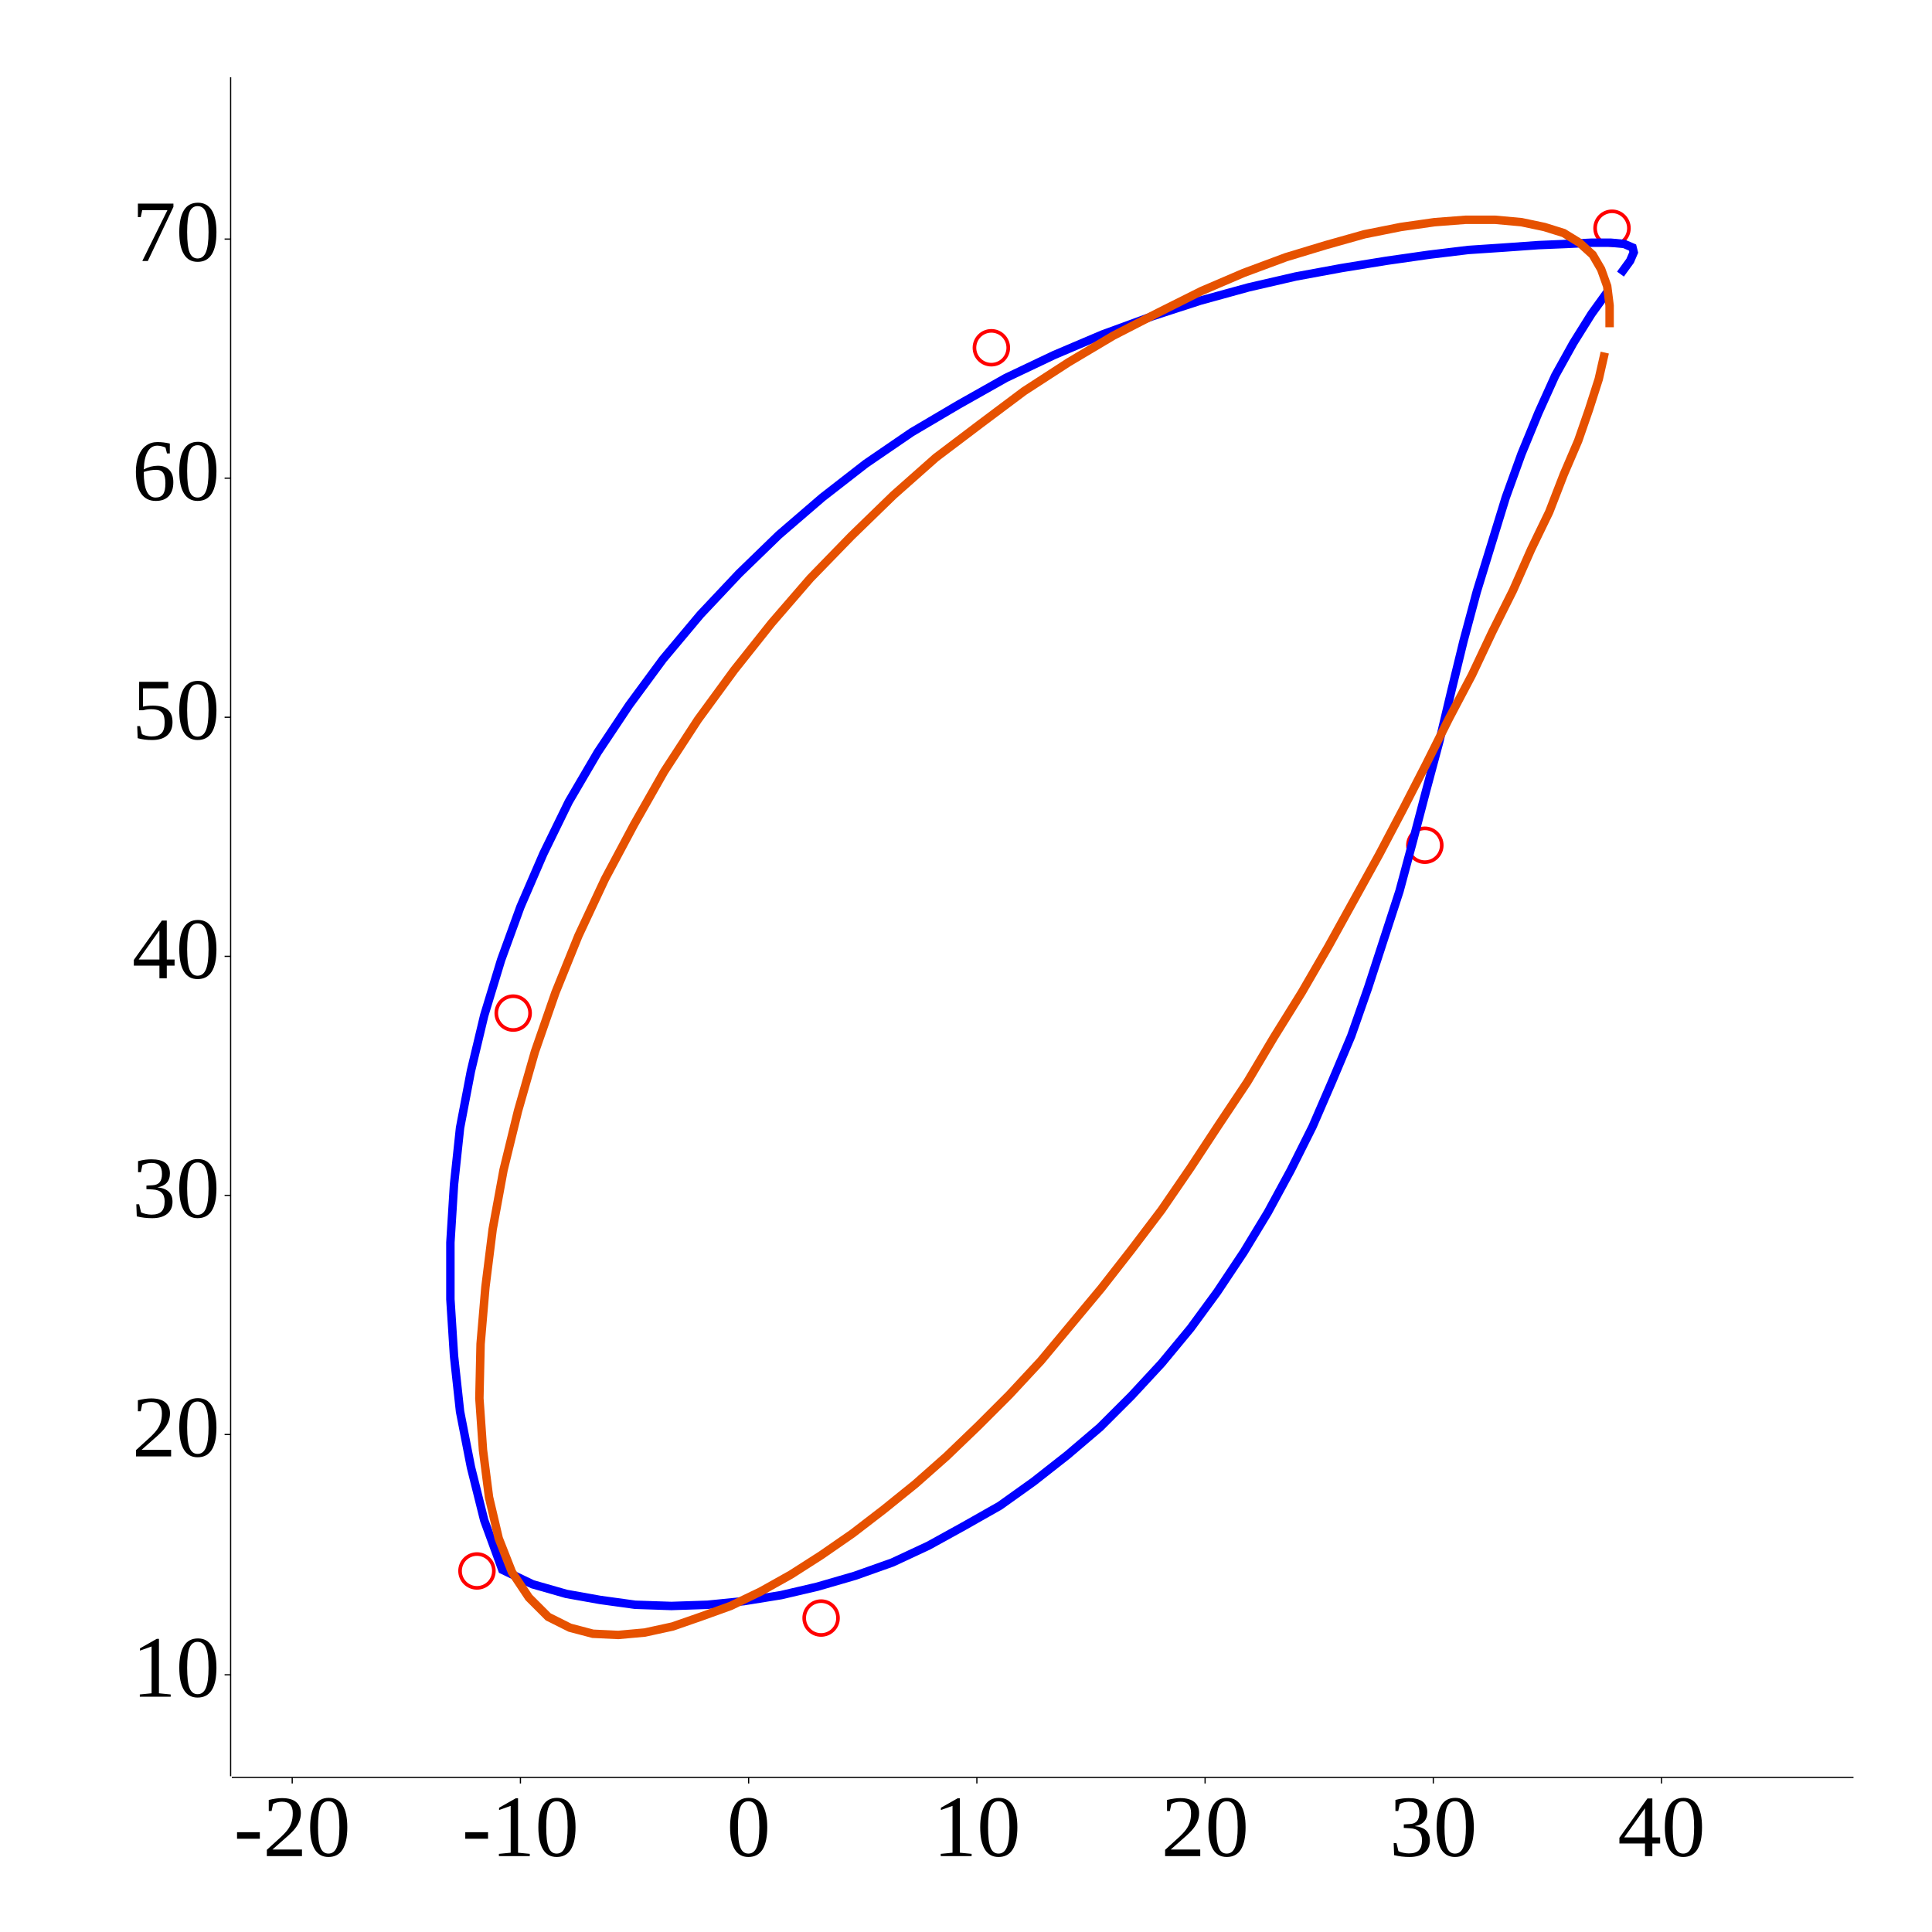
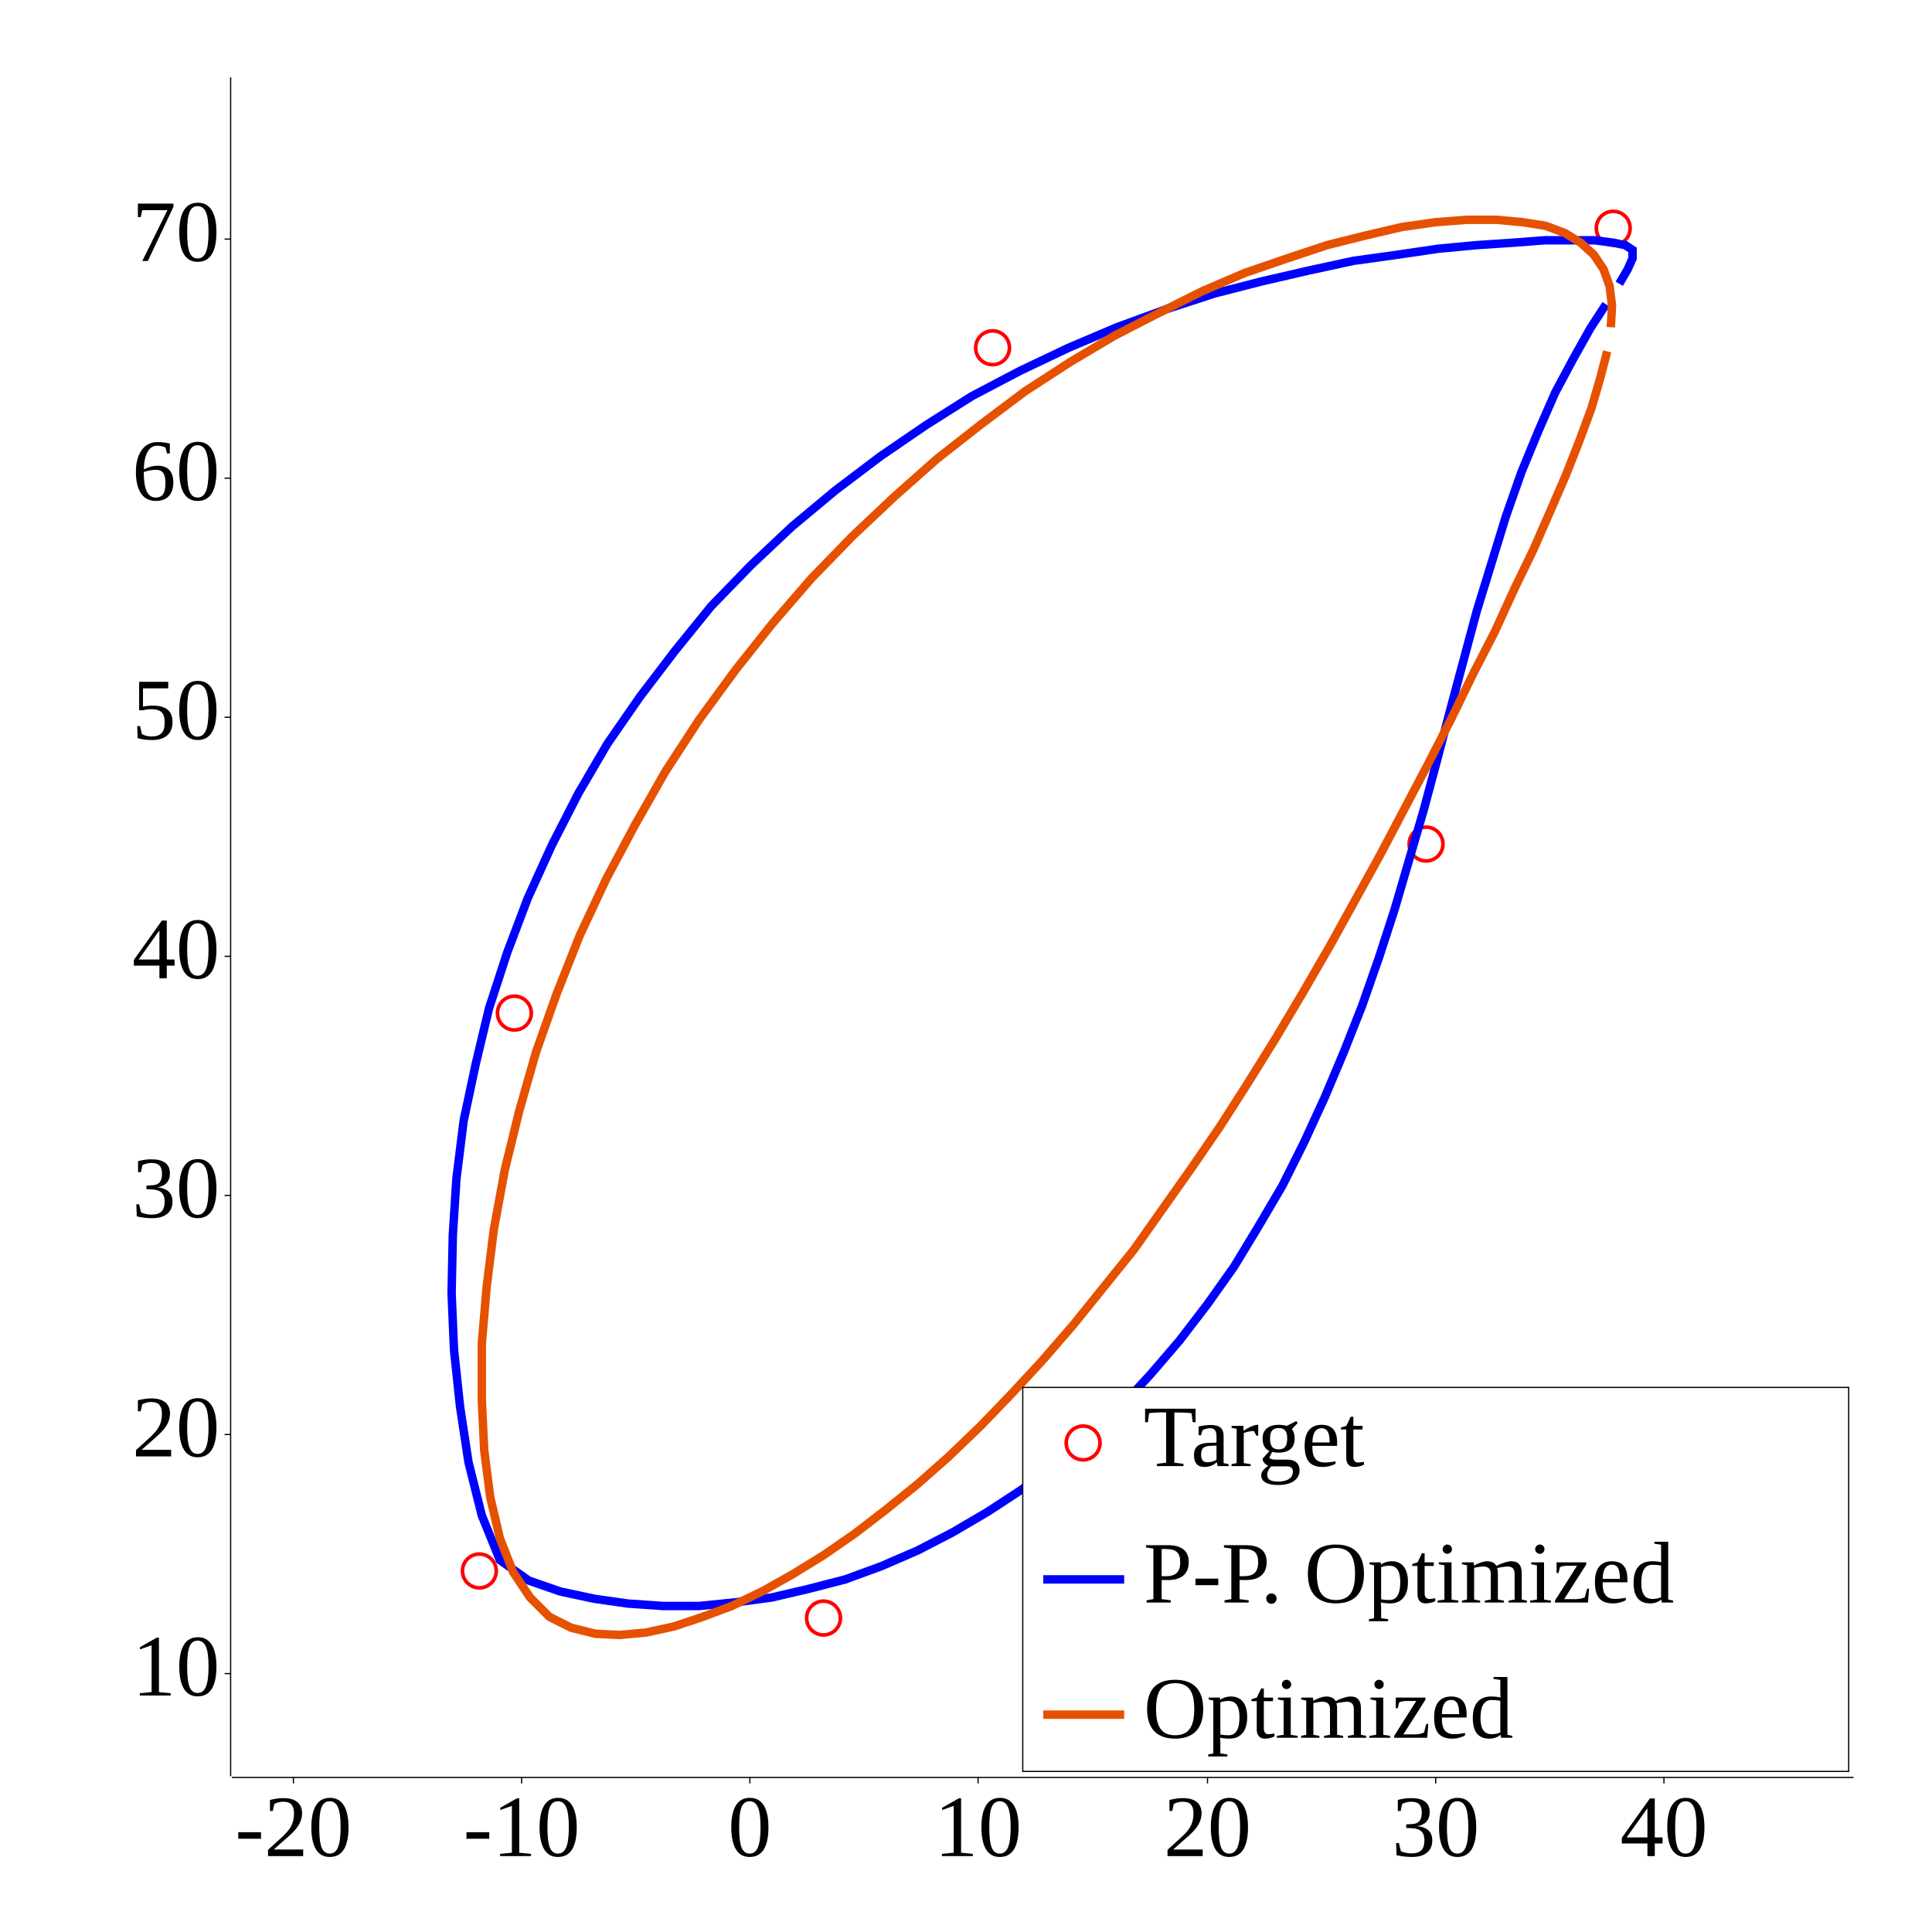
<svg xmlns="http://www.w3.org/2000/svg" width="1600" height="1600" viewBox="0 0 1600 1600">
  <rect x="0" y="0" width="1600" height="1600" opacity="1" fill="#FFFFFF" stroke="none" />
  <polyline fill="none" opacity="1" stroke="#000000" stroke-width="1" points="191,64 191,1471 " />
-   <text x="182" y="1387" dy="0.5ex" text-anchor="end" font-family="Times New Roman" font-size="72.581" opacity="1" fill="#000000">
+   <text x="182" y="1386" dy="0.5ex" text-anchor="end" font-family="Times New Roman" font-size="72.581" opacity="1" fill="#000000">
10
</text>
-   <polyline fill="none" opacity="1" stroke="#000000" stroke-width="1" points="186,1387 191,1387 " />
+   <polyline fill="none" opacity="1" stroke="#000000" stroke-width="1" points="186,1386 191,1386 " />
  <text x="182" y="1188" dy="0.5ex" text-anchor="end" font-family="Times New Roman" font-size="72.581" opacity="1" fill="#000000">
20
</text>
  <polyline fill="none" opacity="1" stroke="#000000" stroke-width="1" points="186,1188 191,1188 " />
  <text x="182" y="990" dy="0.5ex" text-anchor="end" font-family="Times New Roman" font-size="72.581" opacity="1" fill="#000000">
30
</text>
  <polyline fill="none" opacity="1" stroke="#000000" stroke-width="1" points="186,990 191,990 " />
  <text x="182" y="792" dy="0.5ex" text-anchor="end" font-family="Times New Roman" font-size="72.581" opacity="1" fill="#000000">
40
</text>
  <polyline fill="none" opacity="1" stroke="#000000" stroke-width="1" points="186,792 191,792 " />
  <text x="182" y="594" dy="0.5ex" text-anchor="end" font-family="Times New Roman" font-size="72.581" opacity="1" fill="#000000">
50
</text>
  <polyline fill="none" opacity="1" stroke="#000000" stroke-width="1" points="186,594 191,594 " />
  <text x="182" y="396" dy="0.5ex" text-anchor="end" font-family="Times New Roman" font-size="72.581" opacity="1" fill="#000000">
60
</text>
  <polyline fill="none" opacity="1" stroke="#000000" stroke-width="1" points="186,396 191,396 " />
  <text x="182" y="198" dy="0.5ex" text-anchor="end" font-family="Times New Roman" font-size="72.581" opacity="1" fill="#000000">
70
</text>
  <polyline fill="none" opacity="1" stroke="#000000" stroke-width="1" points="186,198 191,198 " />
  <polyline fill="none" opacity="1" stroke="#000000" stroke-width="1" points="192,1472 1535,1472 " />
-   <text x="242" y="1482" dy="0.76em" text-anchor="middle" font-family="Times New Roman" font-size="72.581" opacity="1" fill="#000000">
+   <text x="243" y="1482" dy="0.76em" text-anchor="middle" font-family="Times New Roman" font-size="72.581" opacity="1" fill="#000000">
-20
</text>
-   <polyline fill="none" opacity="1" stroke="#000000" stroke-width="1" points="242,1472 242,1477 " />
-   <text x="431" y="1482" dy="0.76em" text-anchor="middle" font-family="Times New Roman" font-size="72.581" opacity="1" fill="#000000">
+   <polyline fill="none" opacity="1" stroke="#000000" stroke-width="1" points="243,1472 243,1477 " />
+   <text x="432" y="1482" dy="0.76em" text-anchor="middle" font-family="Times New Roman" font-size="72.581" opacity="1" fill="#000000">
-10
</text>
-   <polyline fill="none" opacity="1" stroke="#000000" stroke-width="1" points="431,1472 431,1477 " />
-   <text x="620" y="1482" dy="0.76em" text-anchor="middle" font-family="Times New Roman" font-size="72.581" opacity="1" fill="#000000">
+   <polyline fill="none" opacity="1" stroke="#000000" stroke-width="1" points="432,1472 432,1477 " />
+   <text x="621" y="1482" dy="0.76em" text-anchor="middle" font-family="Times New Roman" font-size="72.581" opacity="1" fill="#000000">
0
</text>
-   <polyline fill="none" opacity="1" stroke="#000000" stroke-width="1" points="620,1472 620,1477 " />
-   <text x="809" y="1482" dy="0.76em" text-anchor="middle" font-family="Times New Roman" font-size="72.581" opacity="1" fill="#000000">
+   <polyline fill="none" opacity="1" stroke="#000000" stroke-width="1" points="621,1472 621,1477 " />
+   <text x="810" y="1482" dy="0.76em" text-anchor="middle" font-family="Times New Roman" font-size="72.581" opacity="1" fill="#000000">
10
</text>
-   <polyline fill="none" opacity="1" stroke="#000000" stroke-width="1" points="809,1472 809,1477 " />
-   <text x="998" y="1482" dy="0.76em" text-anchor="middle" font-family="Times New Roman" font-size="72.581" opacity="1" fill="#000000">
+   <polyline fill="none" opacity="1" stroke="#000000" stroke-width="1" points="810,1472 810,1477 " />
+   <text x="1000" y="1482" dy="0.76em" text-anchor="middle" font-family="Times New Roman" font-size="72.581" opacity="1" fill="#000000">
20
</text>
-   <polyline fill="none" opacity="1" stroke="#000000" stroke-width="1" points="998,1472 998,1477 " />
-   <text x="1187" y="1482" dy="0.76em" text-anchor="middle" font-family="Times New Roman" font-size="72.581" opacity="1" fill="#000000">
+   <polyline fill="none" opacity="1" stroke="#000000" stroke-width="1" points="1000,1472 1000,1477 " />
+   <text x="1189" y="1482" dy="0.76em" text-anchor="middle" font-family="Times New Roman" font-size="72.581" opacity="1" fill="#000000">
30
</text>
-   <polyline fill="none" opacity="1" stroke="#000000" stroke-width="1" points="1187,1472 1187,1477 " />
-   <text x="1376" y="1482" dy="0.76em" text-anchor="middle" font-family="Times New Roman" font-size="72.581" opacity="1" fill="#000000">
+   <polyline fill="none" opacity="1" stroke="#000000" stroke-width="1" points="1189,1472 1189,1477 " />
+   <text x="1378" y="1482" dy="0.76em" text-anchor="middle" font-family="Times New Roman" font-size="72.581" opacity="1" fill="#000000">
40
</text>
-   <polyline fill="none" opacity="1" stroke="#000000" stroke-width="1" points="1376,1472 1376,1477 " />
-   <circle cx="1180" cy="700" r="14" opacity="1" fill="none" stroke="#FF0000" stroke-width="3" />
-   <circle cx="1335" cy="189" r="14" opacity="1" fill="none" stroke="#FF0000" stroke-width="3" />
-   <circle cx="821" cy="288" r="14" opacity="1" fill="none" stroke="#FF0000" stroke-width="3" />
-   <circle cx="425" cy="839" r="14" opacity="1" fill="none" stroke="#FF0000" stroke-width="3" />
-   <circle cx="395" cy="1301" r="14" opacity="1" fill="none" stroke="#FF0000" stroke-width="3" />
-   <circle cx="680" cy="1340" r="14" opacity="1" fill="none" stroke="#FF0000" stroke-width="3" />
-   <polyline fill="none" opacity="1" stroke="#0000FF" stroke-width="7" points="1342,227 1350,216 1353,209 1352,205 1345,202 1334,201 1318,201 1298,202 1274,203 1246,205 1216,207 1183,211 1148,216 1111,222 1073,229 1034,238 994,249 954,262 913,277 873,294 833,313 794,335 755,358 717,384 681,412 645,443 612,475 580,509 549,546 521,584 495,623 471,664 450,707 431,751 415,795 401,841 390,887 381,934 376,981 373,1029 373,1076 376,1123 381,1169 390,1215 401,1259 416,1300 441,1312 469,1320 497,1325 526,1329 556,1330 586,1329 616,1326 647,1321 677,1314 708,1305 739,1294 769,1280 798,1264 828,1247 856,1227 884,1205 911,1182 937,1156 962,1129 986,1100 1008,1070 1030,1037 1050,1004 1069,969 1087,933 1103,896 1119,858 1133,818 1146,778 1159,738 1170,697 1181,655 1192,614 1202,572 1212,531 1223,490 1235,451 1247,412 1260,376 1274,342 1288,311 1303,284 1318,260 1331,242 " />
-   <polyline fill="none" opacity="1" stroke="#E65100" stroke-width="7" points="1333,271 1333,253 1331,237 1326,223 1319,211 1308,201 1295,193 1279,188 1260,184 1238,182 1214,182 1188,184 1160,188 1130,194 1098,203 1065,213 1030,226 995,241 959,259 922,278 885,300 848,324 812,351 775,379 740,410 705,444 671,479 639,516 608,555 578,596 550,639 525,683 501,728 479,775 460,822 443,871 429,920 417,969 408,1018 402,1066 398,1113 397,1158 400,1201 405,1240 413,1274 424,1302 438,1323 454,1339 472,1348 491,1353 512,1354 534,1352 557,1347 580,1339 605,1330 630,1318 655,1304 680,1288 706,1270 732,1250 758,1229 784,1206 810,1181 836,1155 862,1127 887,1097 912,1067 937,1035 962,1002 986,967 1009,932 1033,896 1055,859 1078,822 1100,784 1121,746 1142,708 1162,670 1181,633 1200,595 1219,559 1236,523 1253,489 1268,455 1283,424 1295,393 1307,365 1316,339 1324,314 1329,292 " />
+   <polyline fill="none" opacity="1" stroke="#000000" stroke-width="1" points="1378,1472 1378,1477 " />
+   <circle cx="1181" cy="699" r="14" opacity="1" fill="none" stroke="#FF0000" stroke-width="3" />
+   <circle cx="1336" cy="189" r="14" opacity="1" fill="none" stroke="#FF0000" stroke-width="3" />
+   <circle cx="822" cy="288" r="14" opacity="1" fill="none" stroke="#FF0000" stroke-width="3" />
+   <circle cx="426" cy="839" r="14" opacity="1" fill="none" stroke="#FF0000" stroke-width="3" />
+   <circle cx="397" cy="1301" r="14" opacity="1" fill="none" stroke="#FF0000" stroke-width="3" />
+   <circle cx="682" cy="1340" r="14" opacity="1" fill="none" stroke="#FF0000" stroke-width="3" />
+   <polyline fill="none" opacity="1" stroke="#0000FF" stroke-width="7" points="1341,235 1348,223 1352,214 1352,207 1346,203 1336,201 1321,199 1302,199 1279,199 1253,201 1223,203 1191,206 1157,211 1121,216 1084,224 1045,233 1006,243 966,256 925,271 885,288 845,307 805,328 767,352 729,378 692,406 656,436 622,468 589,502 559,539 530,577 503,616 479,657 457,700 437,744 420,789 405,835 394,881 384,928 378,976 375,1023 374,1071 376,1118 381,1165 388,1211 399,1255 414,1292 438,1309 464,1318 492,1324 520,1328 549,1330 579,1330 609,1327 639,1323 669,1316 700,1308 730,1297 760,1284 789,1269 818,1252 847,1233 874,1212 901,1190 928,1165 953,1138 977,1110 1000,1080 1022,1049 1042,1016 1062,982 1080,946 1097,909 1113,871 1128,833 1142,793 1155,753 1167,712 1179,671 1190,630 1201,588 1212,547 1223,506 1235,467 1247,428 1260,391 1274,357 1288,325 1303,297 1317,272 1330,252 " />
+   <polyline fill="none" opacity="1" stroke="#E65100" stroke-width="7" points="1334,271 1335,253 1333,237 1328,223 1320,211 1309,201 1296,193 1280,187 1261,184 1239,182 1215,182 1189,184 1161,188 1131,195 1099,203 1066,214 1031,226 996,241 960,259 923,278 886,300 849,324 813,351 776,380 741,411 706,444 672,479 640,516 609,555 579,596 551,639 526,683 502,728 480,775 461,823 444,871 430,920 418,969 409,1018 403,1066 399,1113 399,1159 401,1201 406,1240 414,1274 425,1302 439,1323 455,1339 473,1348 493,1353 513,1354 535,1352 558,1347 582,1339 606,1330 631,1318 656,1304 682,1288 708,1270 734,1250 760,1229 786,1206 812,1181 838,1154 863,1127 889,1097 914,1066 939,1035 963,1001 987,967 1011,932 1034,896 1057,859 1079,822 1101,784 1122,746 1143,708 1163,670 1183,632 1202,595 1220,558 1238,523 1254,488 1270,455 1284,423 1297,393 1308,365 1318,338 1325,314 1331,291 " />
+   <rect x="847" y="1149" width="684" height="318" opacity="1" fill="#FFFFFF" stroke="none" />
+   <rect x="847" y="1149" width="684" height="318" opacity="1" fill="none" stroke="#000000" />
+   <text x="947" y="1159" dy="0.76em" text-anchor="start" font-family="Times New Roman" font-size="72.581" opacity="1" fill="#000000">
+ Target
+ </text>
+   <text x="947" y="1272" dy="0.76em" text-anchor="start" font-family="Times New Roman" font-size="72.581" opacity="1" fill="#000000">
+ P-P. Optimized
+ </text>
+   <text x="947" y="1384" dy="0.76em" text-anchor="start" font-family="Times New Roman" font-size="72.581" opacity="1" fill="#000000">
+ Optimized
+ </text>
+   <circle cx="897" cy="1195" r="14" opacity="1" fill="none" stroke="#FF0000" stroke-width="3" />
+   <polyline fill="none" opacity="1" stroke="#0000FF" stroke-width="7" points="864,1308 931,1308 " />
+   <polyline fill="none" opacity="1" stroke="#E65100" stroke-width="7" points="864,1420 931,1420 " />
</svg>
